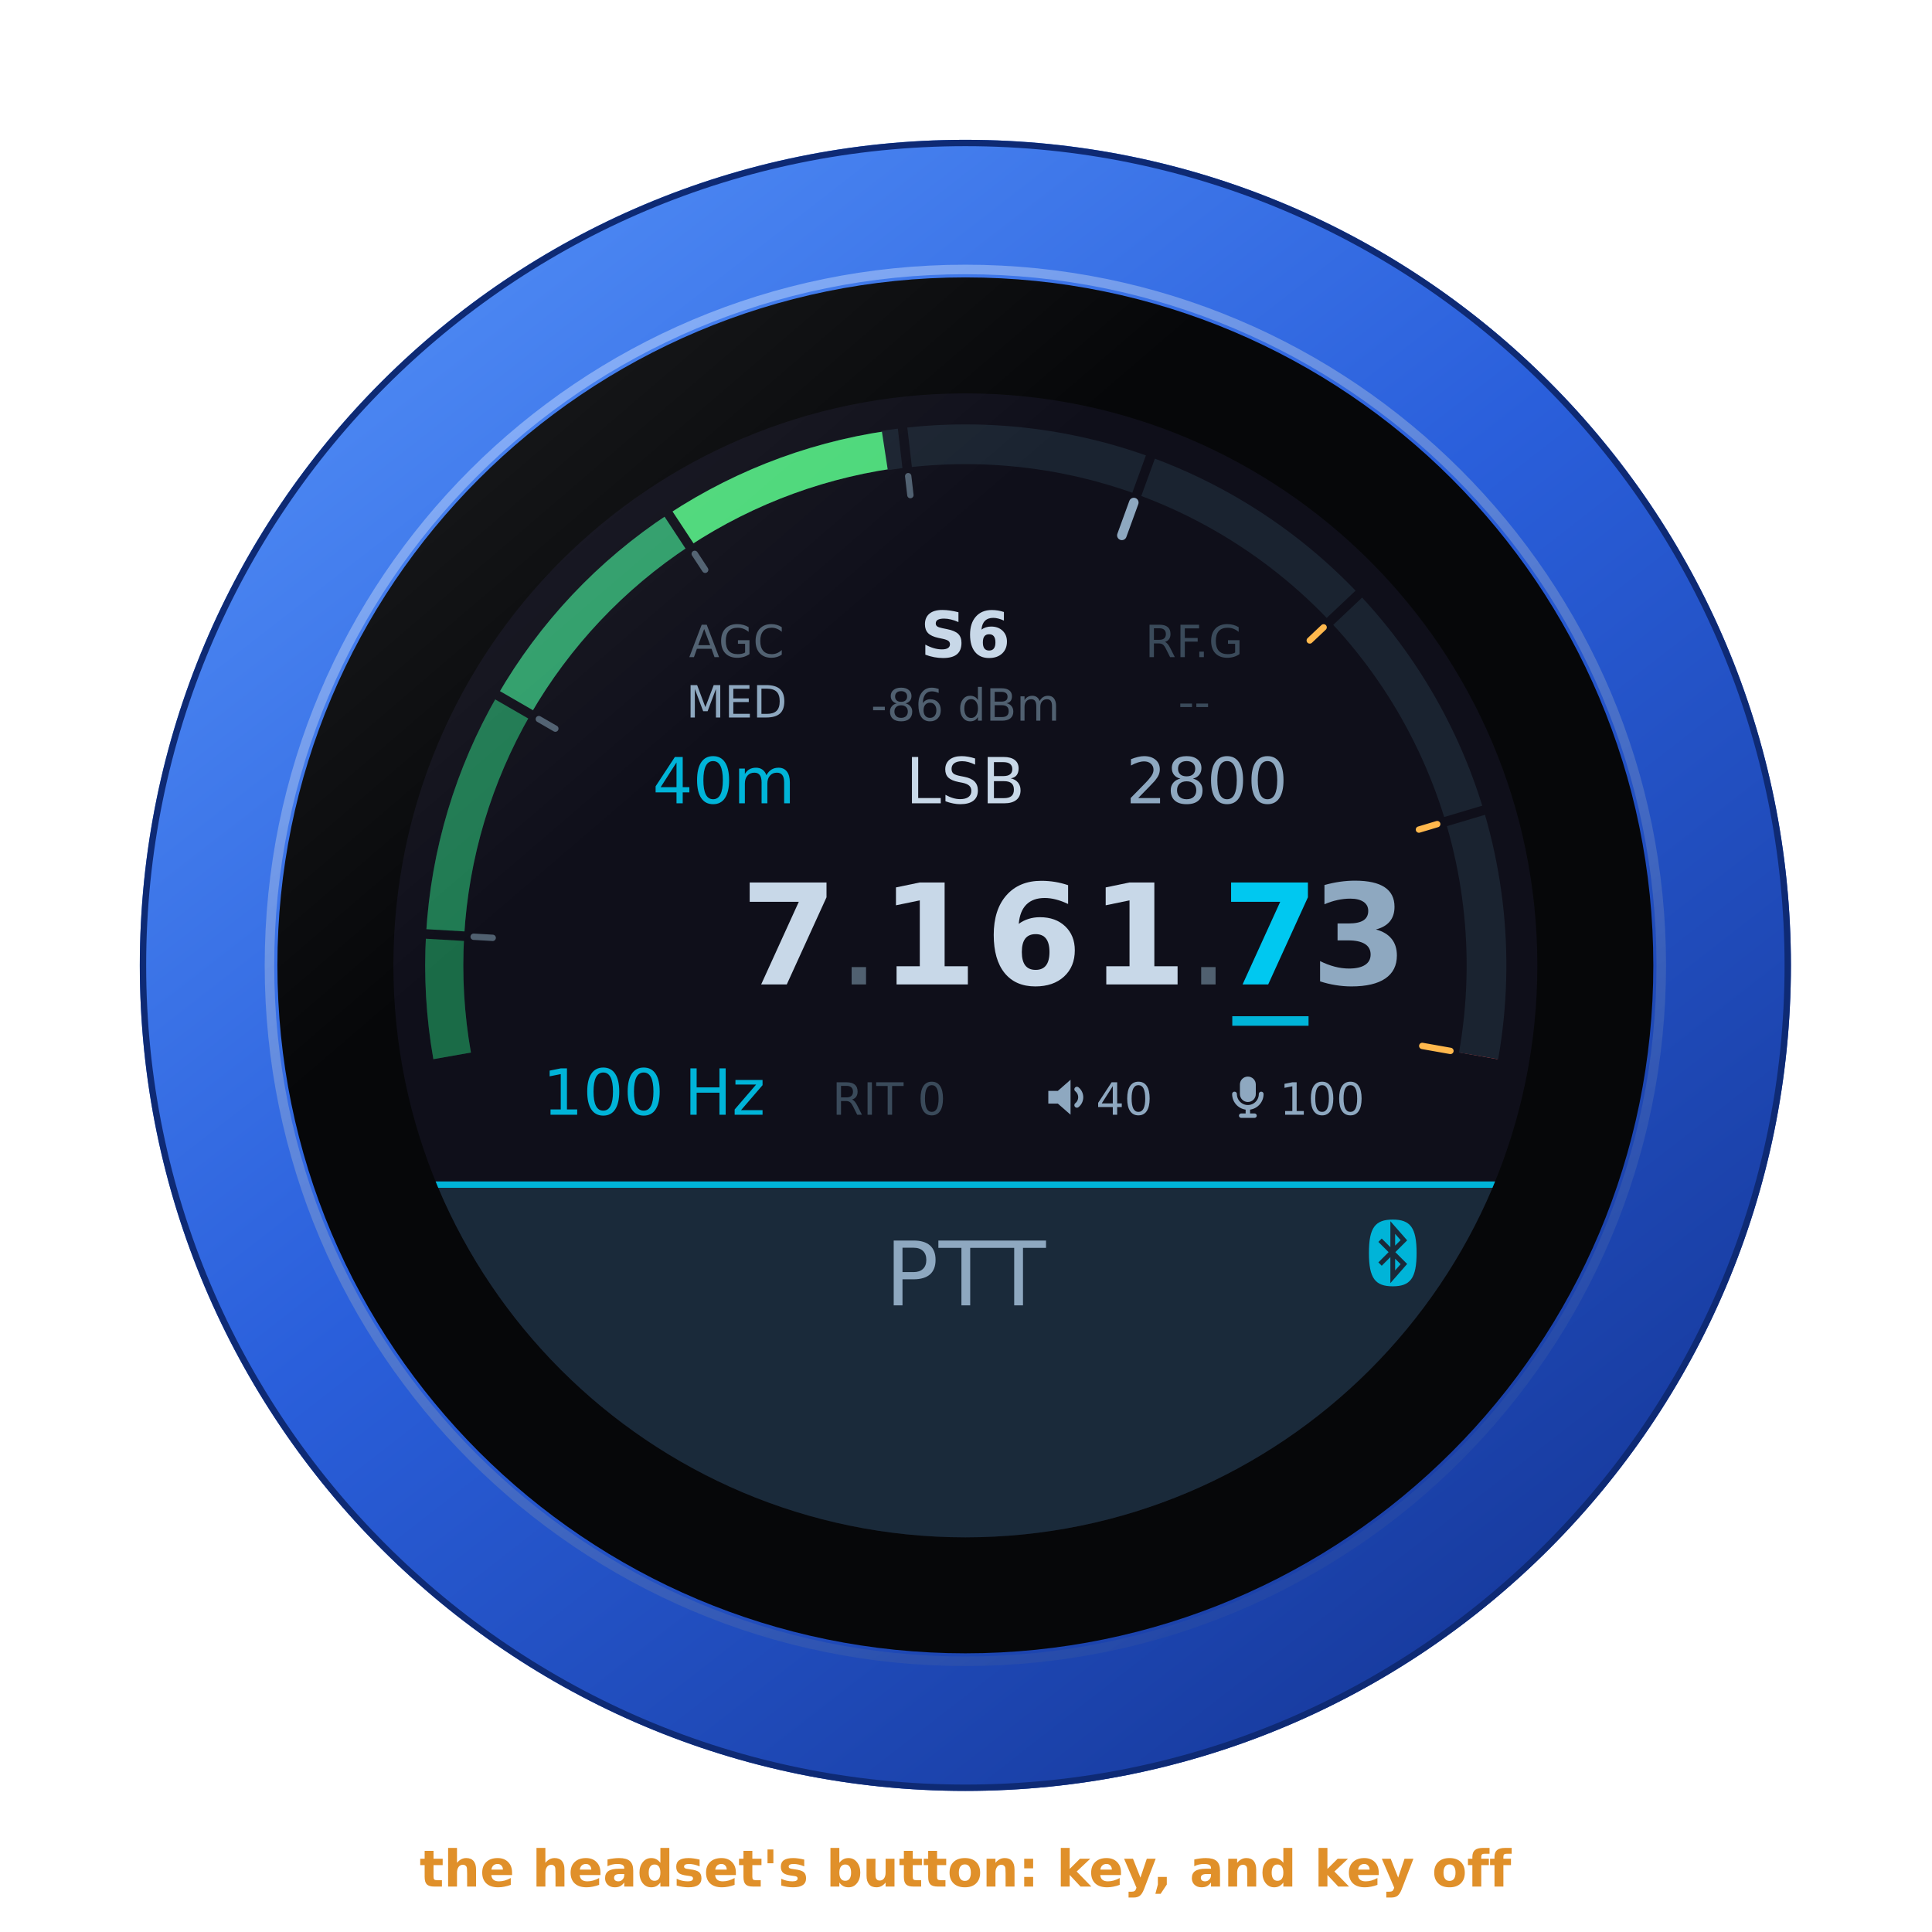
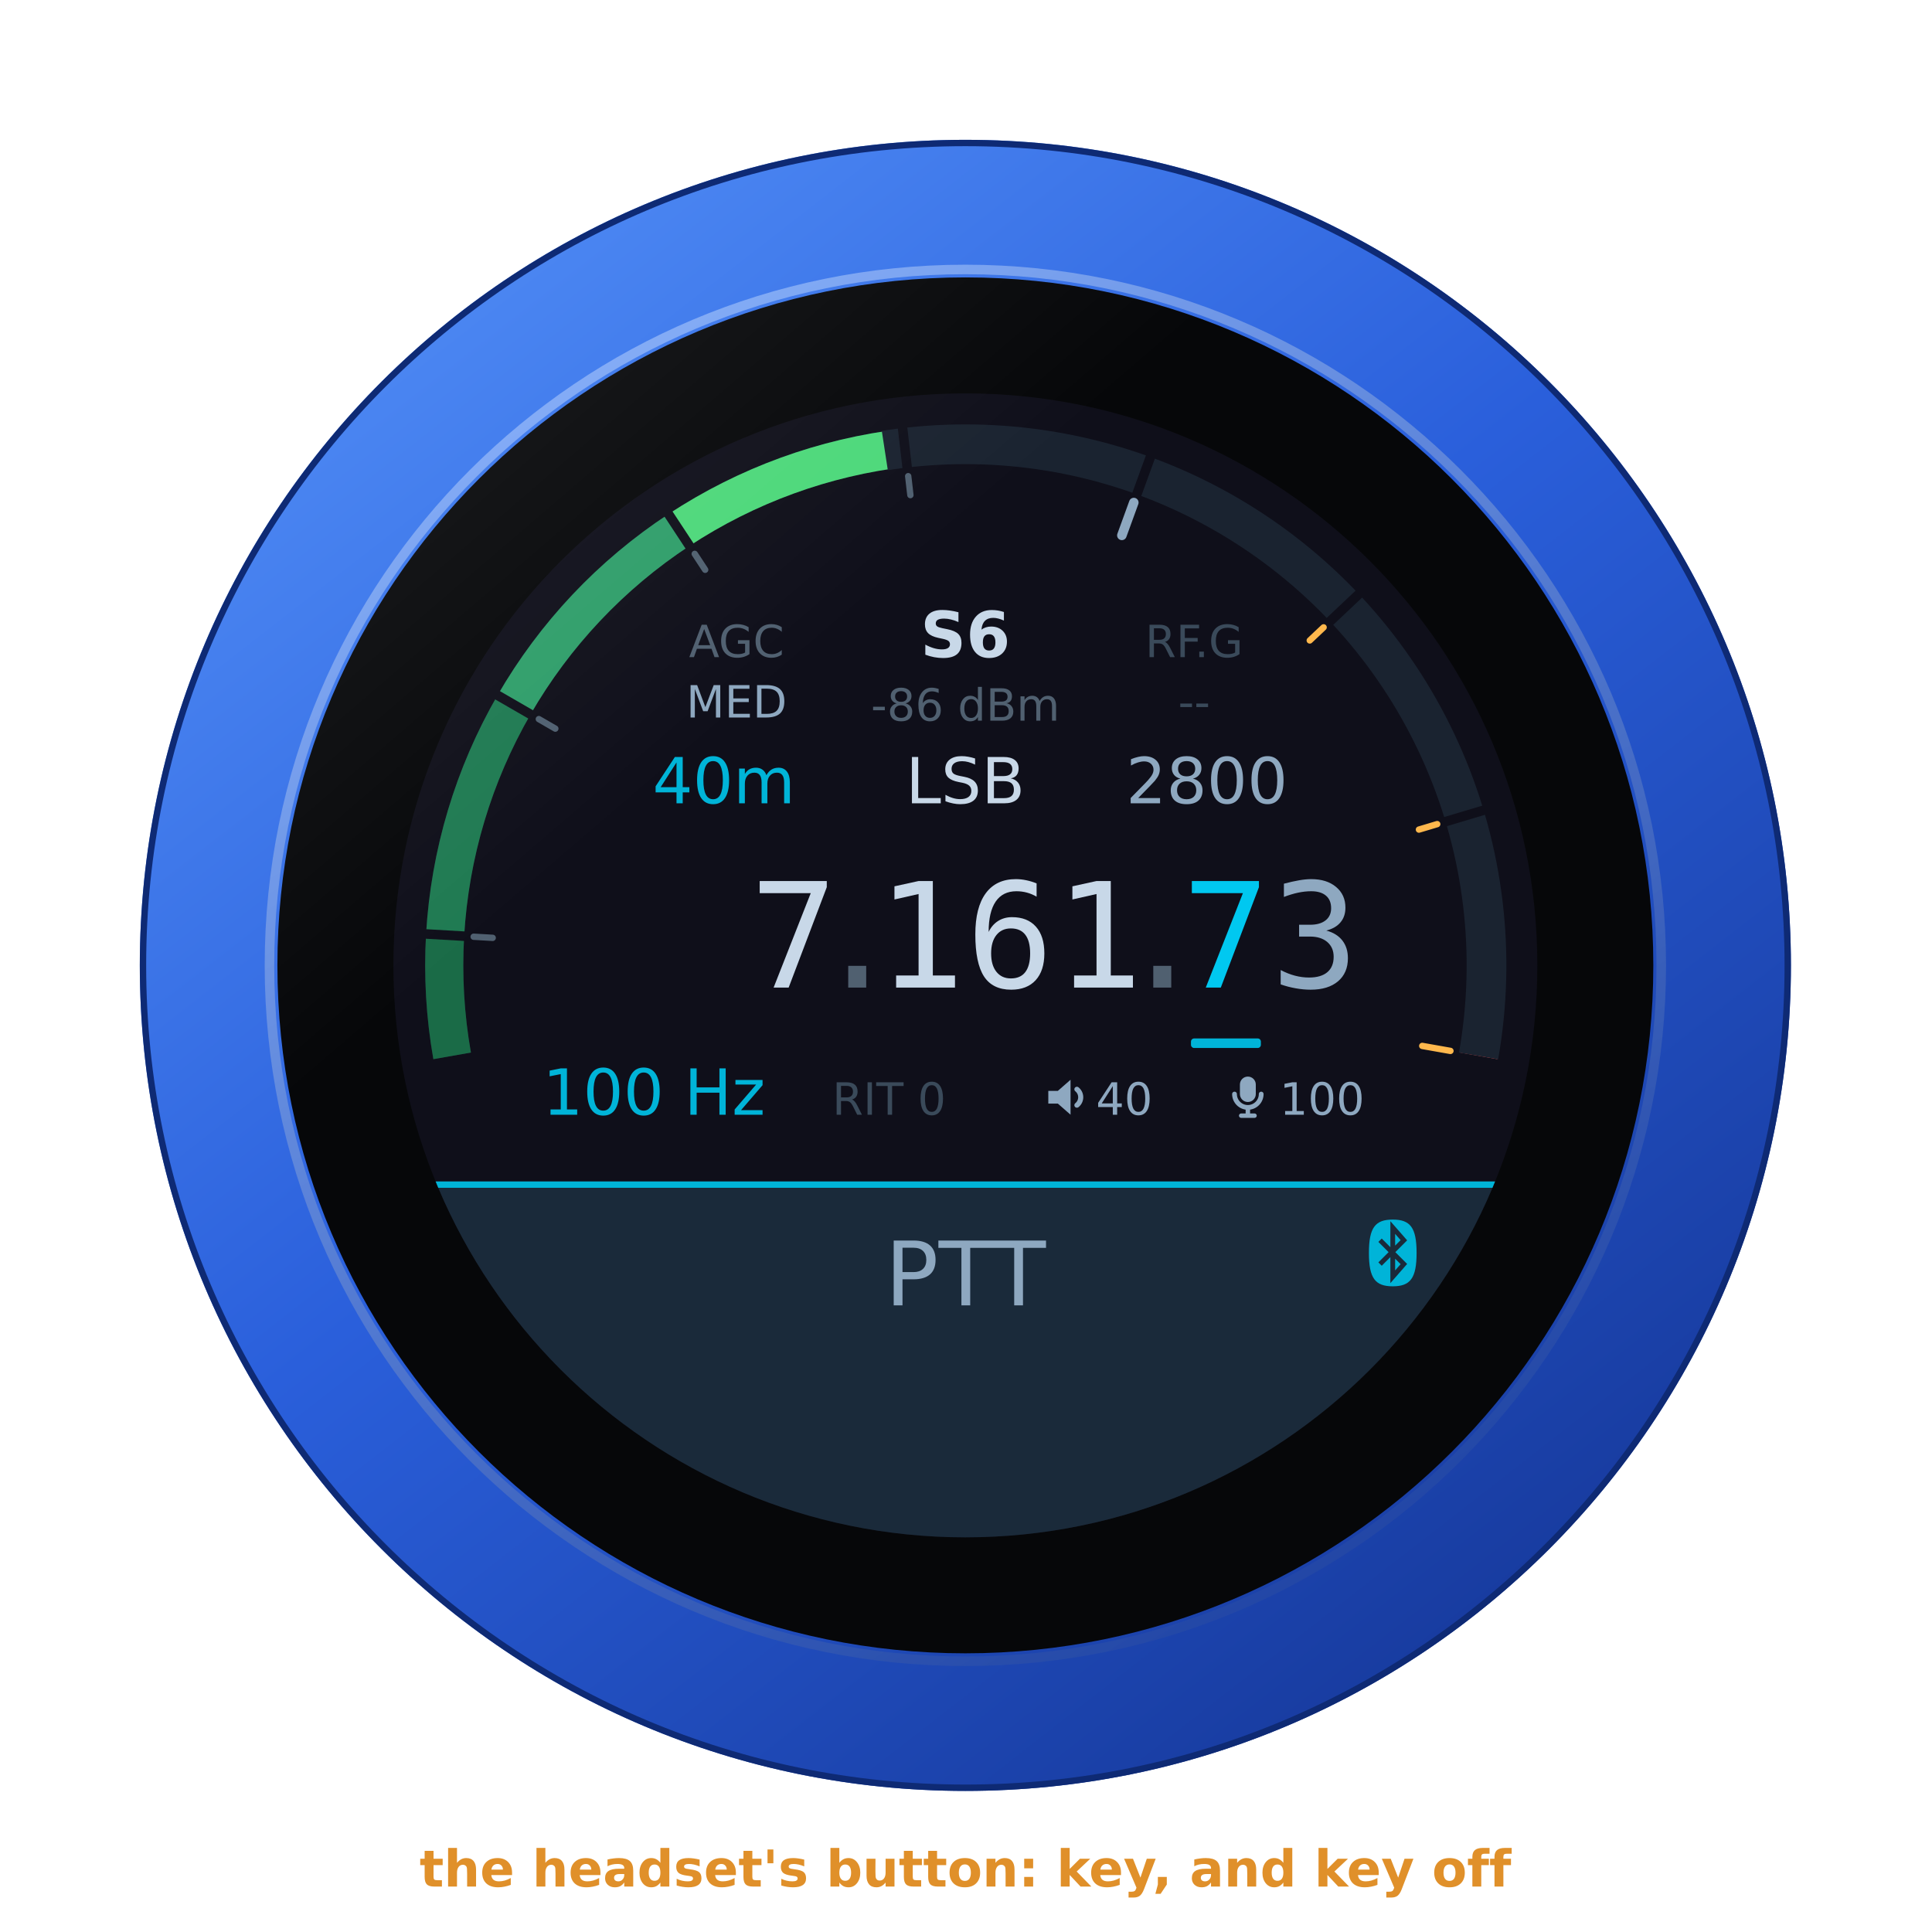
<svg xmlns="http://www.w3.org/2000/svg" viewBox="0 0 608 608" width="608" height="608" role="img" aria-label="A Bluetooth headset: its button is the PTT">
  <defs>
    <clipPath id="aether-07-glass">
      <circle cx="180" cy="180" r="180" />
    </clipPath>
    <linearGradient id="aether-07-alu" x1="0.15" y1="0.05" x2="0.85" y2="0.95">
      <stop offset="0" stop-color="#4F8BF5" />
      <stop offset="0.45" stop-color="#2A5FDB" />
      <stop offset="1" stop-color="#16389A" />
    </linearGradient>
    <linearGradient id="aether-07-chamfer" x1="0.2" y1="0" x2="0.8" y2="1">
      <stop offset="0" stop-color="#9CC0FF" />
      <stop offset="1" stop-color="#1B3F9E" />
    </linearGradient>
    <linearGradient id="aether-07-gloss" x1="0" y1="0" x2="0.6" y2="0.7">
      <stop offset="0" stop-color="#FFFFFF" stop-opacity="0.10" />
      <stop offset="0.5" stop-color="#FFFFFF" stop-opacity="0" />
    </linearGradient>
    <linearGradient id="aether-07-upd" x1="0" y1="0" x2="0" y2="1">
      <stop offset="0" stop-color="#262015" />
      <stop offset="1" stop-color="#0C0E13" />
    </linearGradient>
    <marker id="aether-07-arrow" viewBox="0 0 10 10" refX="7" refY="5" markerWidth="7" markerHeight="7" orient="auto-start-reverse">
      <path d="M0,1 L10,5 L0,9 z" fill="#E0902A" />
    </marker>
  </defs>
  <circle cx="303.8" cy="303.8" r="259.8" fill="url(#aether-07-alu)" />
  <circle cx="303.8" cy="303.8" r="258.8" fill="none" stroke="#0E2A74" stroke-width="2" />
  <circle cx="303.8" cy="303.8" r="219.0" fill="none" stroke="url(#aether-07-chamfer)" stroke-width="3" opacity="0.8" />
  <circle cx="303.8" cy="303.8" r="216.5" fill="#060709" />
  <g transform="translate(123.8,123.8)">
    <g clip-path="url(#aether-07-glass)">
      <rect x="0" y="0" width="360" height="360" fill="#0F0F1A" />
      <path d="M18.49,208.48 A164.00,164.00 0 1 1 341.51,208.48" fill="none" stroke="#1A2330" stroke-width="12" />
      <path d="M18.49,208.48 A164.00,164.00 0 0 1 16.28,170.46" fill="none" stroke="#1A6B47" stroke-width="12" />
      <path d="M16.28,170.46 A164.00,164.00 0 0 1 37.97,98.00" fill="none" stroke="#1F7A52" stroke-width="12" />
      <path d="M37.97,98.00 A164.00,164.00 0 0 1 89.88,42.98" fill="none" stroke="#2F9E6A" stroke-width="12" />
      <path d="M89.88,42.98 A164.00,164.00 0 0 1 160.96,17.11" fill="none" stroke="#4DD87A" stroke-width="12" />
      <path d="M160.96,17.11 A164.00,164.00 0 0 1 236.09,25.89" fill="none" stroke="#9BD94A" stroke-width="12" />
      <path d="M236.09,25.89 A164.00,164.00 0 0 1 299.29,67.46" fill="none" stroke="#FFD24D" stroke-width="12" />
      <path d="M299.29,67.46 A164.00,164.00 0 0 1 337.11,132.96" fill="none" stroke="#FF9A3C" stroke-width="12" />
      <path d="M337.11,132.96 A164.00,164.00 0 0 1 341.51,208.48" fill="none" stroke="#FF4D4D" stroke-width="12" />
      <path d="M341.51,208.48 A164.00,164.00 0 1 0 18.49,208.48" fill="none" stroke="#1A2330" stroke-width="12.5" stroke-dasharray="311.68 582.47" />
      <line x1="23.27" y1="170.87" x2="9.29" y2="170.06" stroke="#0F0F1A" stroke-width="3" />
      <line x1="44.03" y1="101.50" x2="31.91" y2="94.50" stroke="#0F0F1A" stroke-width="3" />
      <line x1="93.73" y1="48.83" x2="86.03" y2="37.13" stroke="#0F0F1A" stroke-width="3" />
      <line x1="161.77" y1="24.06" x2="160.15" y2="10.16" stroke="#0F0F1A" stroke-width="3" />
      <line x1="233.70" y1="32.47" x2="238.49" y2="19.31" stroke="#0F0F1A" stroke-width="3" />
      <line x1="294.20" y1="72.26" x2="304.38" y2="62.65" stroke="#0F0F1A" stroke-width="3" />
      <line x1="330.40" y1="134.97" x2="343.82" y2="130.96" stroke="#0F0F1A" stroke-width="3" />
      <line x1="31.25" y1="171.34" x2="25.26" y2="170.99" stroke="#506070" stroke-width="2" stroke-linecap="round" />
      <line x1="50.96" y1="105.50" x2="45.77" y2="102.50" stroke="#506070" stroke-width="2" stroke-linecap="round" />
      <line x1="98.12" y1="55.51" x2="94.83" y2="50.50" stroke="#506070" stroke-width="2" stroke-linecap="round" />
      <line x1="162.70" y1="32.01" x2="162.01" y2="26.05" stroke="#506070" stroke-width="2" stroke-linecap="round" />
      <line x1="229.25" y1="44.68" x2="233.01" y2="34.35" stroke="#8EA8C0" stroke-width="3" stroke-linecap="round" />
      <line x1="288.38" y1="77.75" x2="292.74" y2="73.63" stroke="#FFB84D" stroke-width="2" stroke-linecap="round" />
      <line x1="322.74" y1="137.27" x2="328.49" y2="135.55" stroke="#FFB84D" stroke-width="2" stroke-linecap="round" />
      <line x1="323.78" y1="205.35" x2="332.65" y2="206.92" stroke="#FFB84D" stroke-width="2" stroke-linecap="round" />
      <text x="180.0" y="83.0" font-size="20" fill="#C8D8E8" font-family="DejaVu Sans,Verdana,sans-serif" font-weight="700" text-anchor="middle">S6</text>
      <text x="180.0" y="103.0" font-size="14" fill="#506070" font-family="DejaVu Sans,Verdana,sans-serif" font-weight="400" text-anchor="middle">-86 dBm</text>
      <text x="108.0" y="83.0" font-size="14" fill="#506070" font-family="DejaVu Sans,Verdana,sans-serif" font-weight="400" text-anchor="middle">AGC</text>
      <text x="108.0" y="102.0" font-size="14" fill="#8EA8C0" font-family="DejaVu Sans,Verdana,sans-serif" font-weight="400" text-anchor="middle">MED</text>
      <text x="252.0" y="83.0" font-size="14" fill="#3A4A5A" font-family="DejaVu Sans,Verdana,sans-serif" font-weight="400" text-anchor="middle">RF.G</text>
      <text x="252.0" y="102.0" font-size="14" fill="#3A4A5A" font-family="DejaVu Sans,Verdana,sans-serif" font-weight="400" text-anchor="middle">--</text>
      <text x="104.0" y="129.0" font-size="20" fill="#00B4D8" font-family="DejaVu Sans,Verdana,sans-serif" font-weight="400" text-anchor="middle">40m</text>
      <text x="180.0" y="129.0" font-size="20" fill="#C8D8E8" font-family="DejaVu Sans,Verdana,sans-serif" font-weight="400" text-anchor="middle">LSB</text>
      <text x="256.0" y="129.0" font-size="20" fill="#8EA8C0" font-family="DejaVu Sans,Verdana,sans-serif" font-weight="400" text-anchor="middle">2800</text>
-       <text x="124.5" y="186.0" font-size="44" fill="#C8D8E8" font-family="DejaVu Sans,Verdana,sans-serif" font-weight="700" text-anchor="middle">7</text>
-       <text x="146.5" y="186.0" font-size="44" fill="#506070" font-family="DejaVu Sans,Verdana,sans-serif" font-weight="400" text-anchor="middle">.</text>
-       <text x="168.5" y="186.0" font-size="44" fill="#C8D8E8" font-family="DejaVu Sans,Verdana,sans-serif" font-weight="700" text-anchor="middle">1</text>
-       <text x="201.5" y="186.0" font-size="44" fill="#C8D8E8" font-family="DejaVu Sans,Verdana,sans-serif" font-weight="700" text-anchor="middle">6</text>
-       <text x="234.5" y="186.0" font-size="44" fill="#C8D8E8" font-family="DejaVu Sans,Verdana,sans-serif" font-weight="700" text-anchor="middle">1</text>
-       <text x="256.5" y="186.0" font-size="44" fill="#506070" font-family="DejaVu Sans,Verdana,sans-serif" font-weight="400" text-anchor="middle">.</text>
-       <text x="276.0" y="186.0" font-size="44" fill="#00C8F0" font-family="DejaVu Sans,Verdana,sans-serif" font-weight="700" text-anchor="middle">7</text>
-       <text x="304.0" y="186.0" font-size="44" fill="#8EA8C0" font-family="DejaVu Sans,Verdana,sans-serif" font-weight="700" text-anchor="middle">3</text>
-       <rect x="264.0" y="196" width="24" height="3" fill="#00B4D8" />
+       <text x="126.0" y="187.0" font-size="46" fill="#C8D8E8" font-family="Hack,DejaVu Sans Mono,Menlo,Consolas,monospace" font-weight="400" text-anchor="middle" textLength="28" lengthAdjust="spacingAndGlyphs">7</text>
+       <text x="146.0" y="187.0" font-size="46" fill="#506070" font-family="Hack,DejaVu Sans Mono,Menlo,Consolas,monospace" font-weight="400" text-anchor="middle" textLength="28" lengthAdjust="spacingAndGlyphs">.</text>
+       <text x="166.0" y="187.0" font-size="46" fill="#C8D8E8" font-family="Hack,DejaVu Sans Mono,Menlo,Consolas,monospace" font-weight="400" text-anchor="middle" textLength="28" lengthAdjust="spacingAndGlyphs">1</text>
+       <text x="194.0" y="187.0" font-size="46" fill="#C8D8E8" font-family="Hack,DejaVu Sans Mono,Menlo,Consolas,monospace" font-weight="400" text-anchor="middle" textLength="28" lengthAdjust="spacingAndGlyphs">6</text>
+       <text x="222.0" y="187.0" font-size="46" fill="#C8D8E8" font-family="Hack,DejaVu Sans Mono,Menlo,Consolas,monospace" font-weight="400" text-anchor="middle" textLength="28" lengthAdjust="spacingAndGlyphs">1</text>
+       <text x="242.0" y="187.0" font-size="46" fill="#506070" font-family="Hack,DejaVu Sans Mono,Menlo,Consolas,monospace" font-weight="400" text-anchor="middle" textLength="28" lengthAdjust="spacingAndGlyphs">.</text>
+       <text x="262.0" y="187.0" font-size="46" fill="#00C8F0" font-family="Hack,DejaVu Sans Mono,Menlo,Consolas,monospace" font-weight="400" text-anchor="middle" textLength="28" lengthAdjust="spacingAndGlyphs">7</text>
+       <text x="290.0" y="187.0" font-size="46" fill="#8EA8C0" font-family="Hack,DejaVu Sans Mono,Menlo,Consolas,monospace" font-weight="400" text-anchor="middle" textLength="28" lengthAdjust="spacingAndGlyphs">3</text>
+       <rect x="251" y="203" width="22" height="3" rx="1" fill="#00B4D8" />
      <text x="82.0" y="227.0" font-size="20" fill="#00B4D8" font-family="DejaVu Sans,Verdana,sans-serif" font-weight="400" text-anchor="middle">100 Hz</text>
      <text x="156.0" y="227.0" font-size="14" fill="#3A4A5A" font-family="DejaVu Sans,Verdana,sans-serif" font-weight="400" text-anchor="middle">RIT 0</text>
      <g transform="translate(206.1,216.0)" fill="#8EA8C0">
        <path d="M0,3.5 h3 l4,-3.5 v11 l-4,-3.5 h-3 z" />
        <path d="M9,3 a3.2,3.2 0 0 1 0,5" fill="none" stroke="#8EA8C0" stroke-width="1.6" stroke-linecap="round" />
      </g>
      <text x="221.1" y="227.0" font-size="14" fill="#8EA8C0" font-family="DejaVu Sans,Verdana,sans-serif" font-weight="400" text-anchor="start">40</text>
      <g transform="translate(263.9,215.0)" fill="#8EA8C0">
        <rect x="2.5" y="0" width="5" height="8" rx="2.5" />
        <path d="M0.8,5.5 a4.2,4.2 0 0 0 8.4,0" fill="none" stroke="#8EA8C0" stroke-width="1.5" stroke-linecap="round" />
        <rect x="4.3" y="9.6" width="1.4" height="2.4" />
        <rect x="2.2" y="11.6" width="5.6" height="1.4" rx="0.7" />
      </g>
      <text x="278.9" y="227.0" font-size="14" fill="#8EA8C0" font-family="DejaVu Sans,Verdana,sans-serif" font-weight="400" text-anchor="start">100</text>
      <rect x="0" y="248" width="360" height="112" fill="#1A2A3A" />
      <line x1="0" y1="249" x2="360" y2="249" stroke="#00B4D8" stroke-width="2" />
      <text x="180.0" y="287.0" font-size="28" fill="#8EA8C0" font-family="DejaVu Sans,Verdana,sans-serif" font-weight="500" text-anchor="middle" xml:space="preserve">PTT</text>
      <path d="M314.5,260 C320.0,260 322,262.5 322,270.5 C322,278.5 320.0,281 314.5,281 C309.0,281 307,278.5 307,270.5 C307,262.5 309.0,260 314.5,260Z" fill="#00B4D8" />
      <path transform="translate(310.5,262.5)" d="M0,4 L7.5,11.5 L4,15.5 L4,0 L7.5,4 L0,11.5" fill="none" stroke="#1A2A3A" stroke-width="1.5" />
    </g>
  </g>
  <circle cx="303.8" cy="303.8" r="216.5" fill="url(#aether-07-gloss)" />
  <text x="303.8" y="593.7" font-size="16" fill="#E0902A" font-family="DejaVu Sans,Verdana,sans-serif" font-weight="700" text-anchor="middle">the headset's button: key, and key off</text>
</svg>
